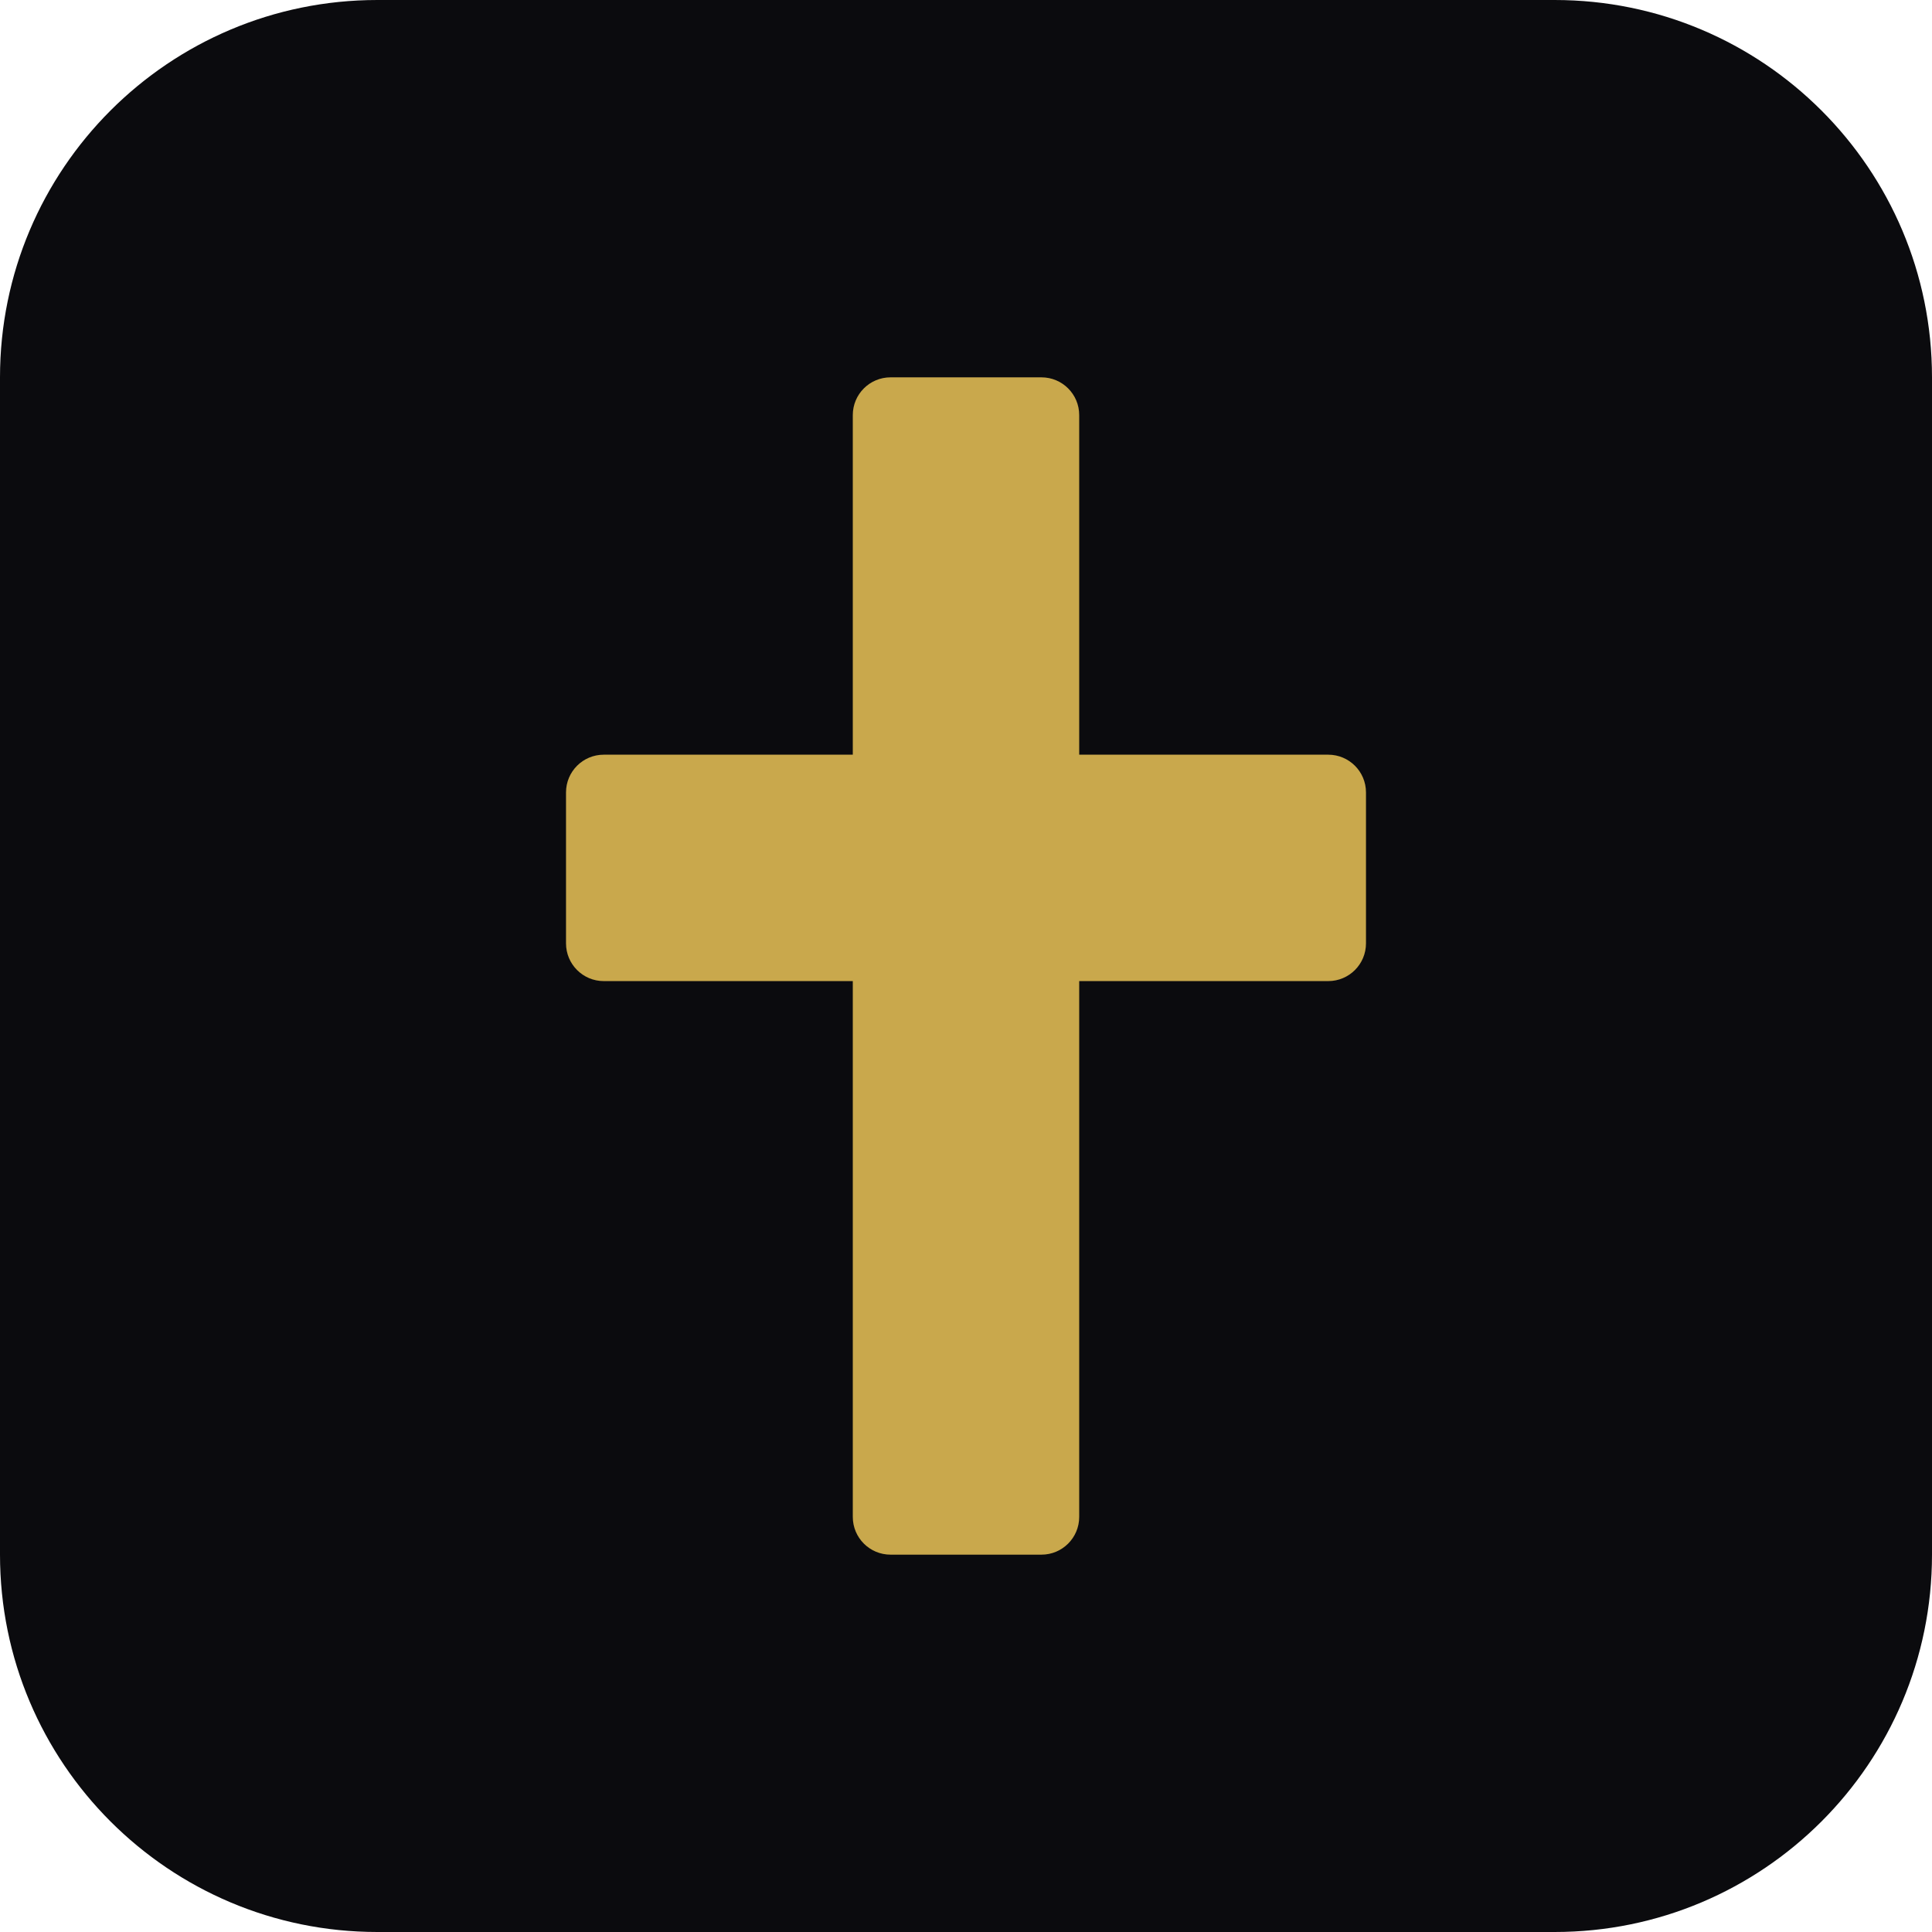
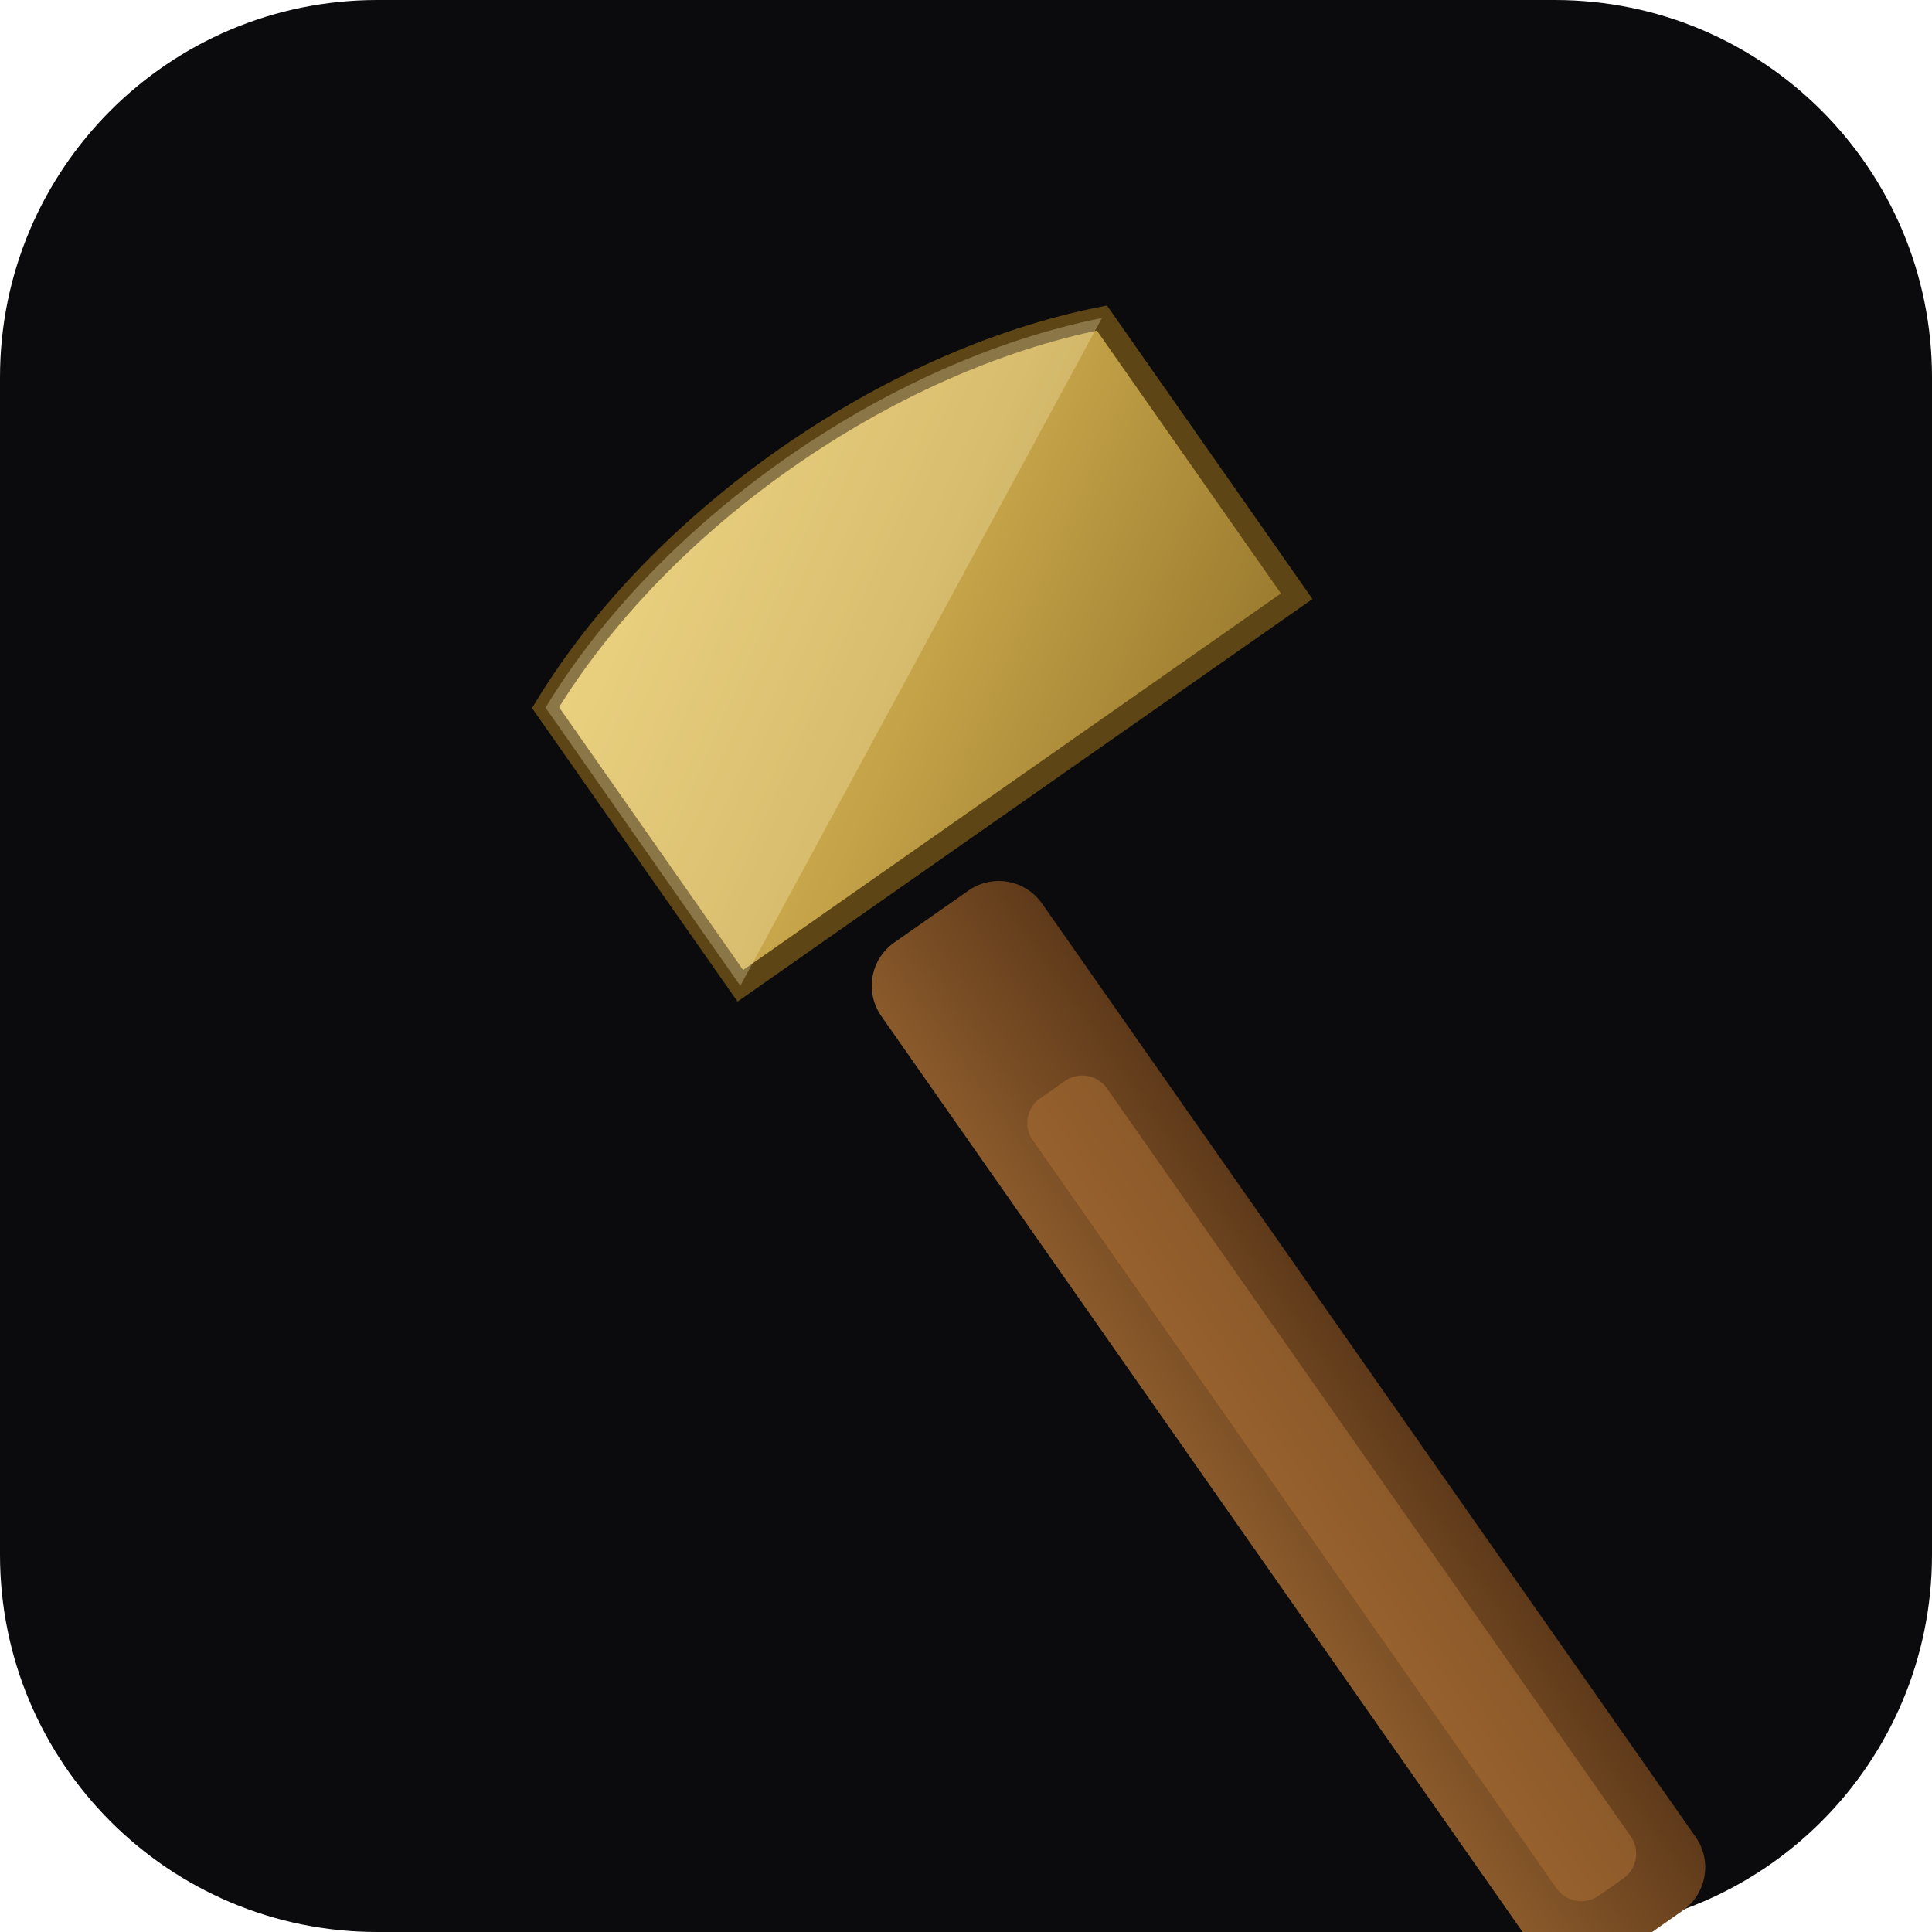
<svg xmlns="http://www.w3.org/2000/svg" width="512" height="512" viewBox="0 0 512 512">
+   <defs>
+     <linearGradient id="blade" x1="0" y1="0" x2="1" y2="1">
+       <stop offset="0" stop-color="#E6C96A" />
+       <stop offset="0.5" stop-color="#C9A84C" />
+       <stop offset="1" stop-color="#9A7A2E" />
+     </linearGradient>
+     <linearGradient id="handle" x1="0" y1="0" x2="1" y2="0">
+       <stop offset="0" stop-color="#8A5A2B" />
+       <stop offset="1" stop-color="#5F3A1A" />
+     </linearGradient>
+   </defs>
  <rect width="512" height="512" rx="100" fill="#0B0B0E" />
-   <rect x="226" y="100" width="60" height="312" rx="10" fill="#C9A84C" />
-   <rect x="150" y="200" width="212" height="60" rx="10" fill="#C9A84C" />
+   <g transform="translate(256 256) rotate(-35)">
+     <rect x="-26" y="-16" width="52" height="330" rx="14" fill="url(#handle)" />
+     <rect x="-12" y="40" width="24" height="258" rx="8" fill="#A96E33" opacity="0.55" />
+     <path d="M -52 -120              A 150 88 0 0 1 128 -120              L 128 -30              L -52 -30 Z" fill="url(#blade)" stroke="#5D4516" stroke-width="6" />
+     <path d="M -52 -120              A 150 88 0 0 1 128 -120              L -52 -30 Z" fill="#FFF3C4" opacity="0.28" />
+   </g>
</svg>
